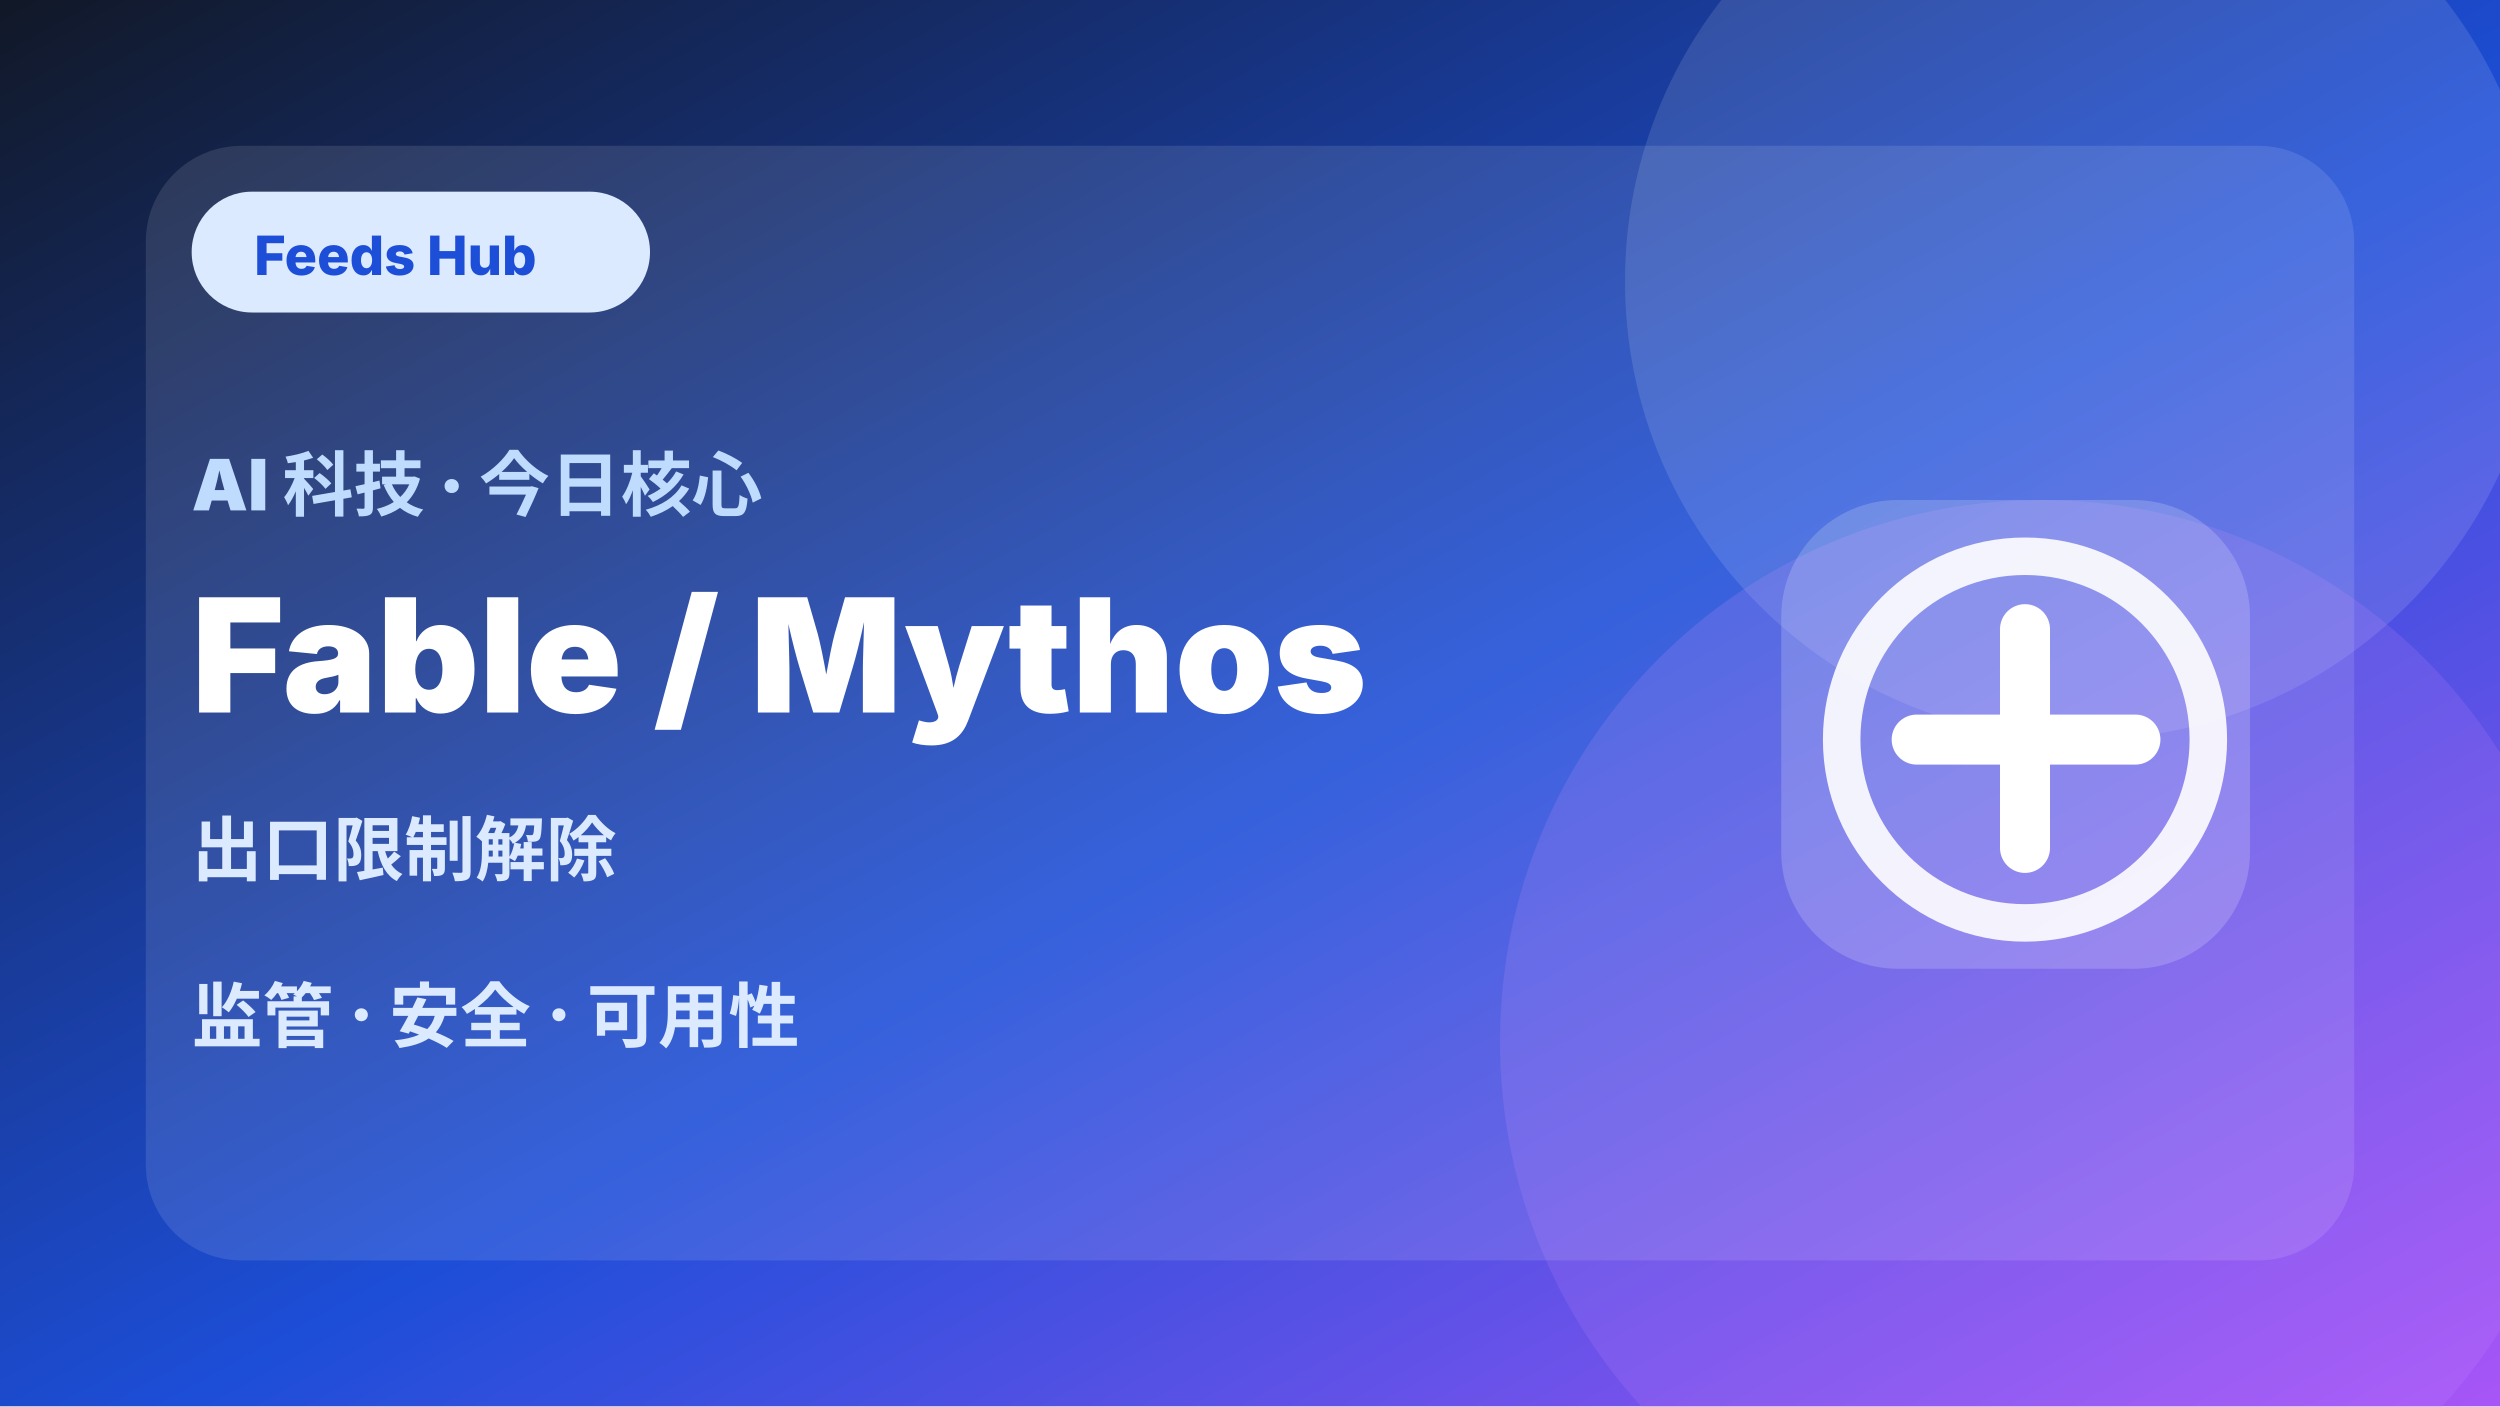
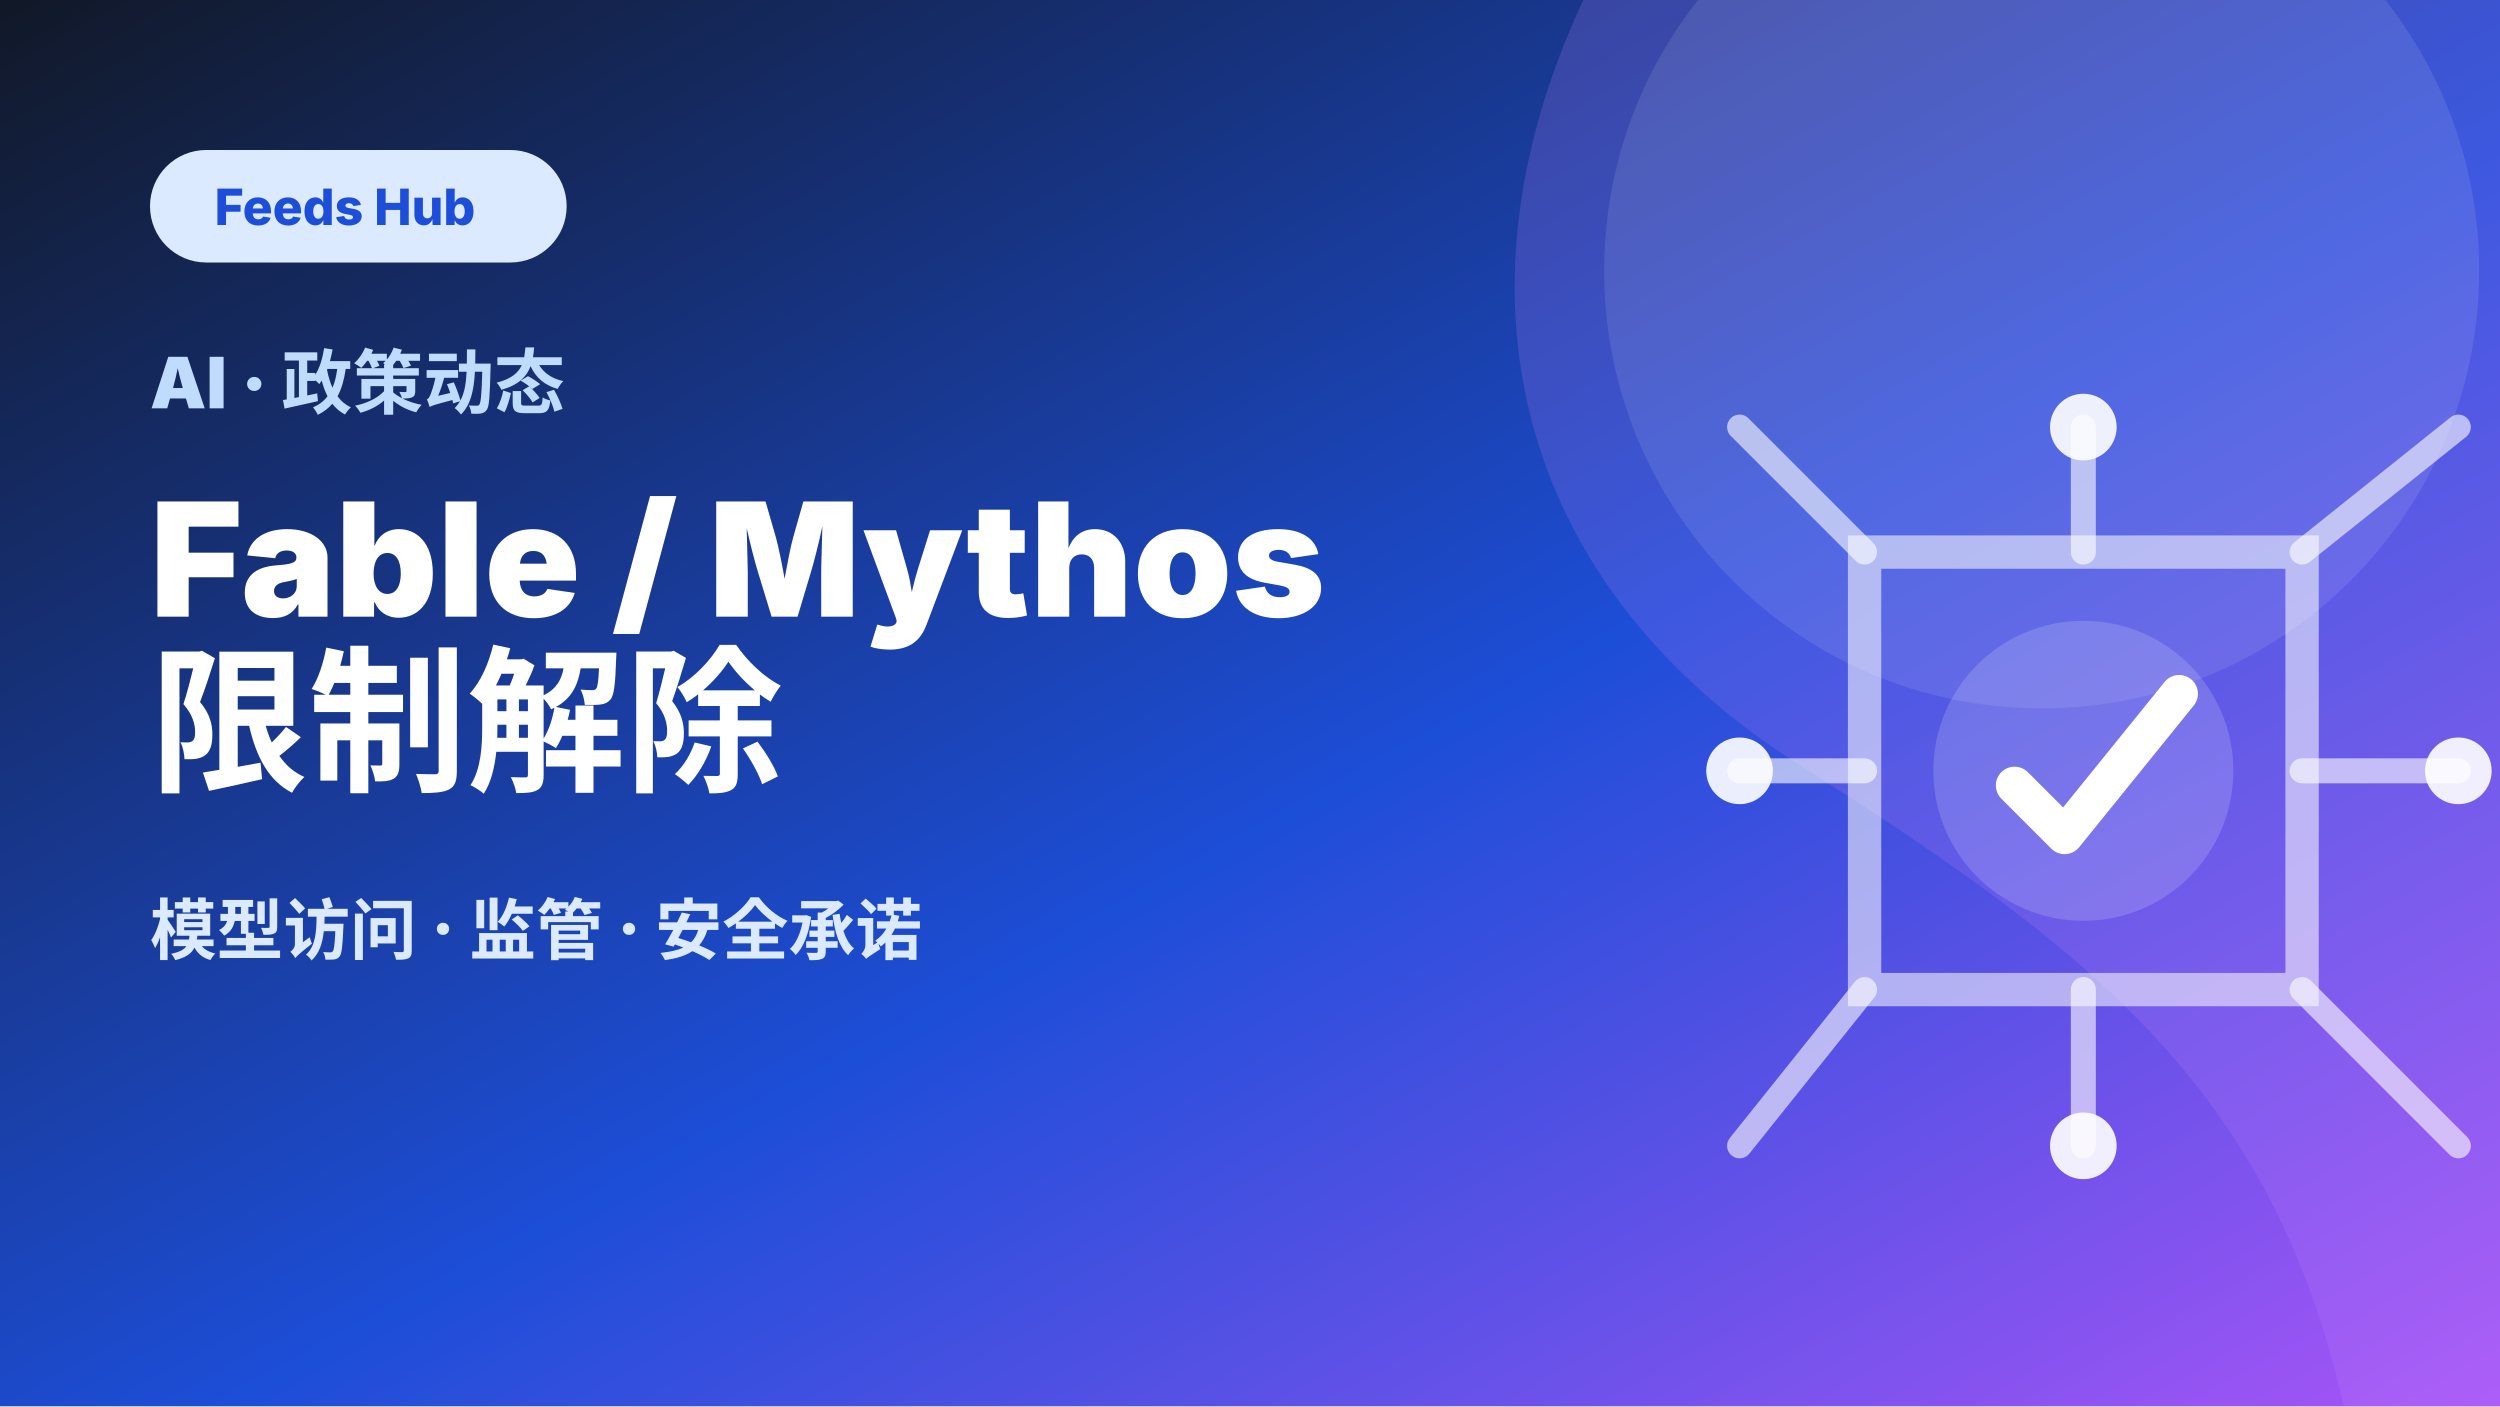
- <svg xmlns="http://www.w3.org/2000/svg" width="1200" height="675" viewBox="0 0 1200 675" role="img" aria-label="Anthropic模型解禁">
+ <svg xmlns="http://www.w3.org/2000/svg" width="1200" height="675" viewBox="0 0 1200 675" role="img" aria-label="Anthropic模型监管动态">
  <defs>
    <linearGradient id="bg" x1="0" y1="0" x2="1" y2="1">
      <stop offset="0%" stop-color="#111827" />
-       <stop offset="54%" stop-color="#1d4ed8" />
+       <stop offset="55%" stop-color="#1d4ed8" />
      <stop offset="100%" stop-color="#a855f7" />
    </linearGradient>
-     <style>.k{font:900 34px -apple-system,BlinkMacSystemFont,'Segoe UI','PingFang SC',sans-serif;fill:#bfdbfe}.t{font:950 76px -apple-system,BlinkMacSystemFont,'Segoe UI','PingFang SC',sans-serif;fill:#ffffff}.s{font:800 34px -apple-system,BlinkMacSystemFont,'Segoe UI','PingFang SC',sans-serif;fill:#dbeafe}.m{font:800 26px -apple-system,BlinkMacSystemFont,'Segoe UI','PingFang SC',sans-serif;fill:#1d4ed8}</style>
+     <style>.k{font:900 34px -apple-system,BlinkMacSystemFont,'Segoe UI','PingFang SC',sans-serif;fill:#bfdbfe}.t{font:950 76px -apple-system,BlinkMacSystemFont,'Segoe UI','PingFang SC',sans-serif;fill:#fff}.s{font:800 32px -apple-system,BlinkMacSystemFont,'Segoe UI','PingFang SC',sans-serif;fill:#dbeafe}.m{font:800 24px -apple-system,BlinkMacSystemFont,'Segoe UI','PingFang SC',sans-serif;fill:#1d4ed8}.node{fill:#fff;opacity:.9}</style>
  </defs>
  <rect width="1200" height="675" fill="url(#bg)" />
-   <circle cx="1000" cy="135" r="220" fill="#ffffff" opacity=".12" />
-   <circle cx="980" cy="500" r="260" fill="#c084fc" opacity=".18" />
-   <rect x="70" y="70" width="1060" height="535" rx="46" fill="#ffffff" opacity=".11" />
-   <rect x="92" y="92" width="220" height="58" rx="29" fill="#dbeafe" />
-   <text x="122" y="132" class="m">Feeds Hub</text>
-   <text x="92" y="245" class="k">AI 科技 · 今日核心</text>
-   <text x="92" y="342" class="t">Fable / Mythos</text>
-   <text x="92" y="420" class="s">出口限制解除</text>
-   <text x="92" y="500" class="s">监管 · 安全 · 可用性</text>
-   <rect x="855" y="240" width="225" height="225" rx="56" fill="#ffffff" opacity=".18" />
-   <path d="M920 355h105M972 302v105" stroke="#fff" stroke-width="24" stroke-linecap="round" />
-   <circle cx="972" cy="355" r="88" fill="none" stroke="#fff" stroke-width="18" opacity=".9" />
+   <path d="M760 0 C690 150 735 285 862 366 C1000 454 1090 520 1125 675 L1200 675 L1200 0Z" fill="#c084fc" opacity=".2" />
+   <circle cx="980" cy="130" r="210" fill="#fff" opacity=".1" />
+   <rect x="72" y="72" width="200" height="54" rx="27" fill="#dbeafe" />
+   <text x="103" y="108" class="m">Feeds Hub</text>
+   <text x="72" y="196" class="k">AI · 政策动态</text>
+   <text x="72" y="296" class="t">Fable / Mythos</text>
+   <text x="72" y="374" class="t">限制解除</text>
+   <text x="72" y="458" class="s">模型访问 · 监管 · 安全承诺</text>
+   <g transform="translate(835 205)">
+     <path d="M60 60h210v210H60z" fill="none" stroke="#fff" stroke-width="16" opacity=".55" />
+     <path d="M0 165h60M270 165h75M165 0v60M165 270v75M60 60 0 0M270 60 345 0M60 270 0 345M270 270 345 345" stroke="#fff" stroke-width="12" stroke-linecap="round" opacity=".6" />
+     <circle cx="165" cy="165" r="72" fill="#fff" opacity=".16" />
+     <path d="M132 172l24 24 55-68" fill="none" stroke="#fff" stroke-width="18" stroke-linecap="round" stroke-linejoin="round" />
+     <circle class="node" cx="0" cy="165" r="16" />
+     <circle class="node" cx="345" cy="165" r="16" />
+     <circle class="node" cx="165" cy="0" r="16" />
+     <circle class="node" cx="165" cy="345" r="16" />
+   </g>
</svg>
